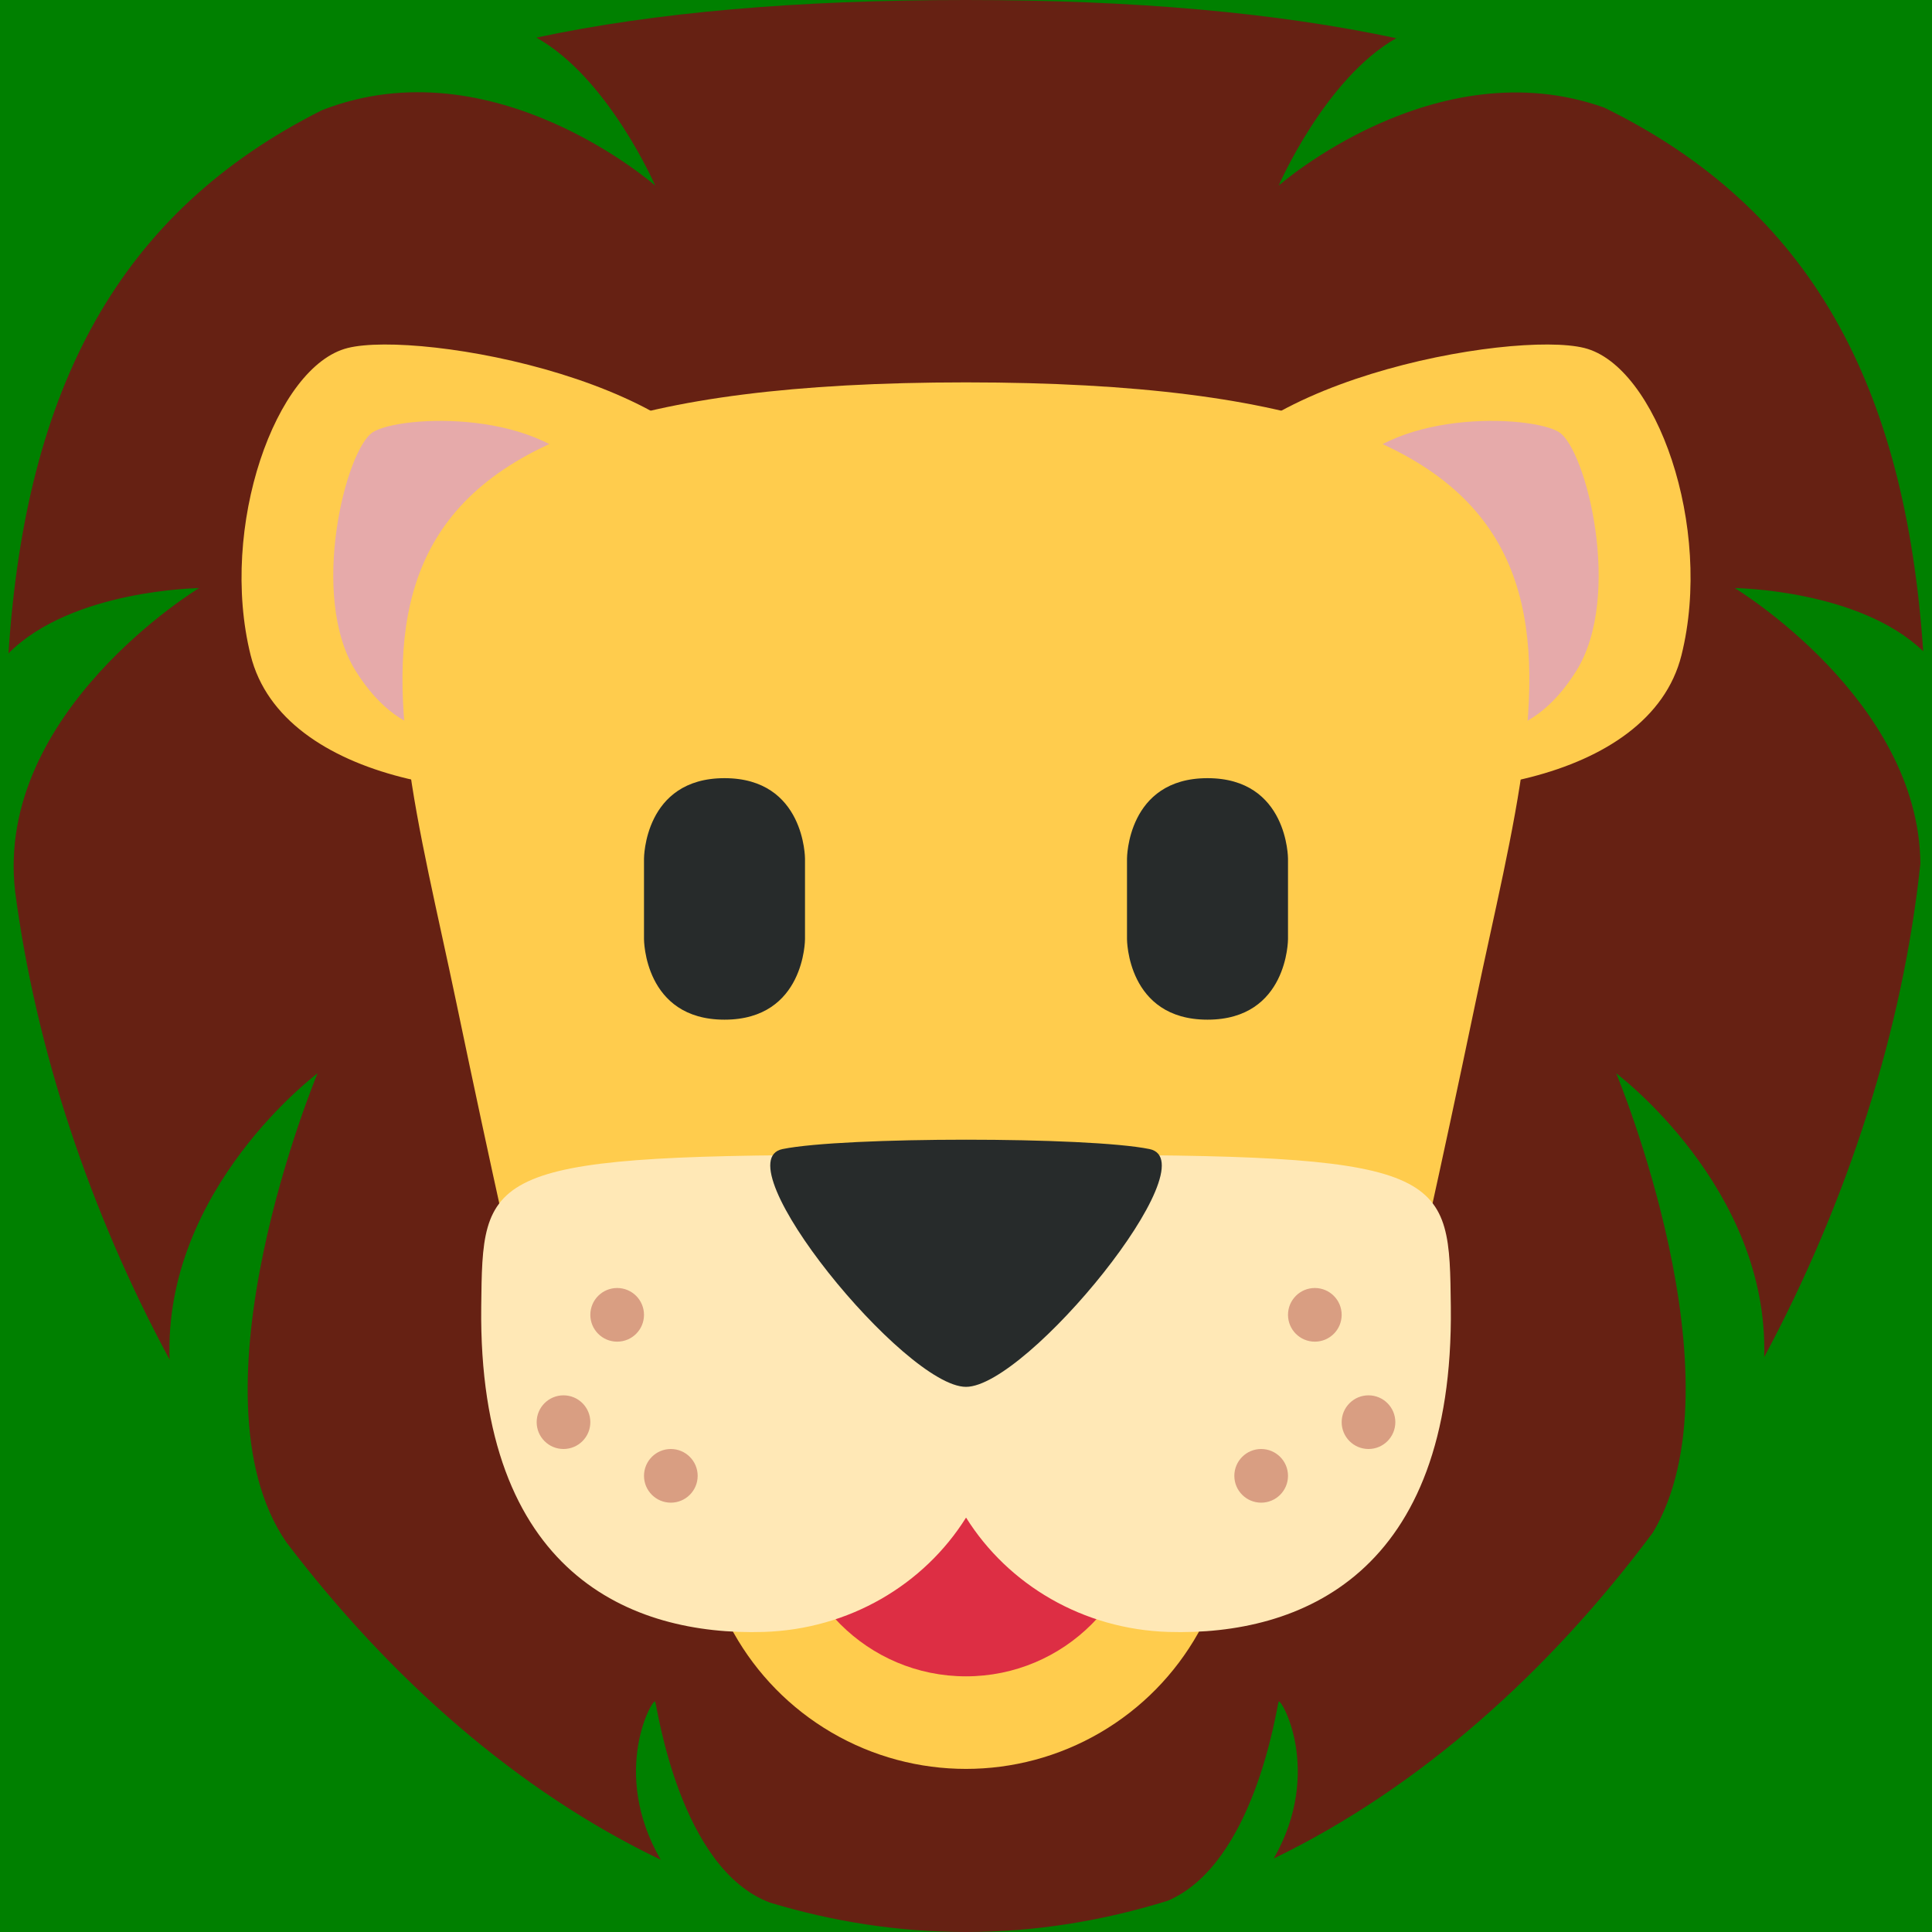
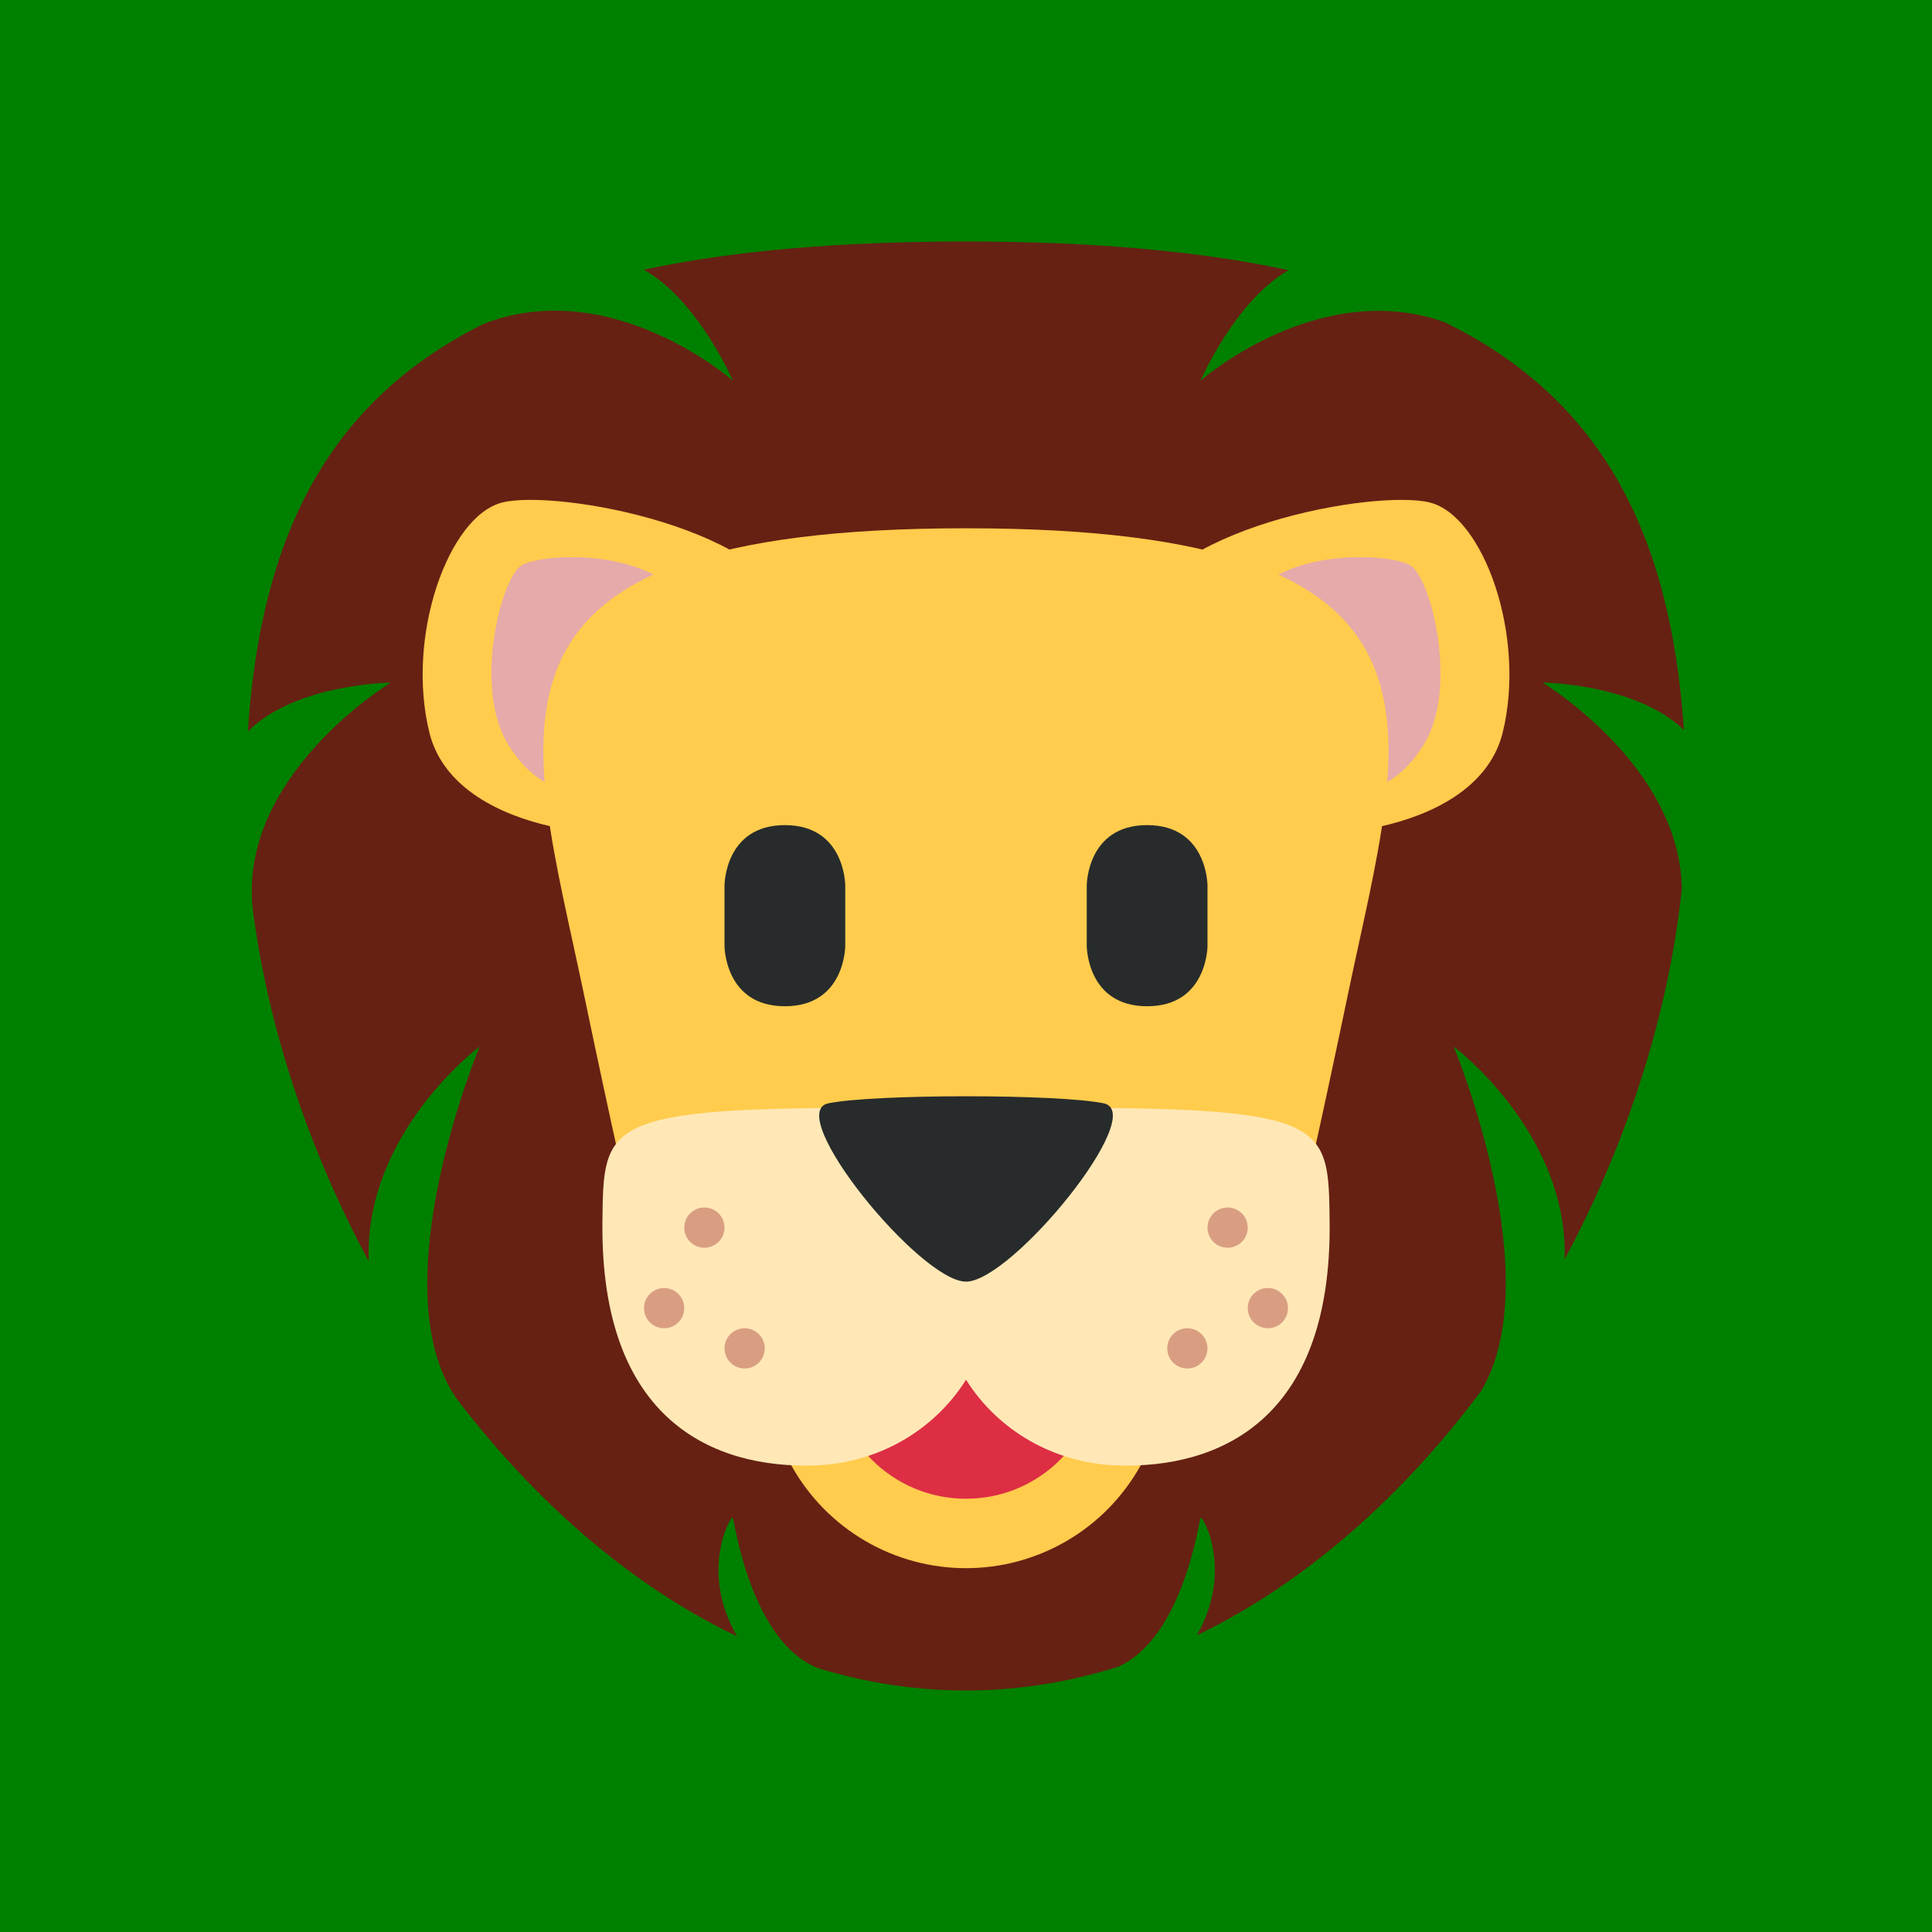
<svg xmlns="http://www.w3.org/2000/svg" width="36" height="36" viewBox="0 0 36 36">
  <rect x="0" y="0" width="36" height="36" fill="#008000" />
-   <path fill="#662113" d="M32.325 10.958s2.315.024 3.511 1.177c-.336-4.971-2.104-8.249-5.944-10.13c-3.141-1.119-6.066 1.453-6.066 1.453s.862-1.99 2.19-2.746C23.789.236 21.146 0 18 0c-3.136 0-5.785.227-8.006.701c1.341.745 2.215 2.758 2.215 2.758S9.194.803 6 2.053C2.221 3.949.481 7.223.158 12.174c1.183-1.19 3.55-1.215 3.55-1.215S-.105 13.267.282 16.614c.387 2.947 1.394 5.967 2.879 8.722C3.039 22.15 5.917 20 5.917 20s-2.492 5.96-.581 8.738c1.935 2.542 4.313 4.641 6.976 5.916c-.955-1.645-.136-3.044-.103-2.945c.042.125.459 3.112 2.137 3.743c1.178.356 2.4.548 3.654.548c1.292 0 2.55-.207 3.761-.583c1.614-.691 2.024-3.585 2.064-3.708c.032-.098.843 1.287-.09 2.921c2.706-1.309 5.118-3.463 7.064-6.073c1.699-2.846-.683-8.557-.683-8.557s2.85 2.13 2.757 5.288c1.556-2.906 2.585-6.104 2.911-9.2c-.035-3.061-3.459-5.13-3.459-5.13" />
-   <path fill="#ffcc4d" d="M13.859 9.495c.596 2.392.16 4.422-2.231 5.017s-6.363.087-6.958-2.304c-.596-2.392.469-5.39 1.81-5.724s6.784.62 7.379 3.011m9.104 18.432a4.964 4.964 0 1 1-9.927-.001a4.964 4.964 0 0 1 9.927.001" />
-   <path fill="#dd2e44" d="M21.309 27.927a3.309 3.309 0 1 1-6.618 0a3.309 3.309 0 0 1 6.618 0" />
-   <path fill="#e6aaaa" d="M11.052 8.997a2.976 2.976 0 0 1-.946 4.1c-1.394.871-2.608.797-3.479-.596s-.186-4.131.324-4.45s3.23-.448 4.101.946" />
-   <path fill="#ffcc4d" d="M22.141 9.495c-.596 2.392-.159 4.422 2.232 5.017s6.363.087 6.959-2.304s-.47-5.39-1.811-5.724c-1.342-.334-6.786.62-7.38 3.011" />
-   <path fill="#e6aaaa" d="M24.948 8.997a2.976 2.976 0 0 0 .945 4.1c1.394.871 2.608.797 3.479-.596s.185-4.131-.324-4.45c-.51-.319-3.229-.448-4.1.946" />
-   <path fill="#ffcc4d" d="M18 7.125h-.002C5.167 7.126 7.125 12.083 8.5 18.667S10.384 27 10.384 27h15.228s.51-1.75 1.885-8.333S30.829 7.126 18 7.125" />
-   <path fill="#272b2b" d="M12 16s0-1.5 1.5-1.5S15 16 15 16v1.5s0 1.5-1.5 1.5s-1.5-1.5-1.5-1.5zm9 0s0-1.5 1.5-1.5S24 16 24 16v1.5s0 1.5-1.5 1.5s-1.5-1.5-1.5-1.5z" />
-   <path fill="#ffe8b6" d="M20.168 21.521c-1.598 0-1.385.848-2.168 2.113c-.783-1.266-.571-2.113-2.168-2.113c-6.865 0-6.837.375-6.865 2.828c-.058 4.986 2.802 6.132 5.257 6.06c1.597-.048 2.994-.88 3.777-2.131c.783 1.251 2.179 2.083 3.776 2.131c2.455.072 5.315-1.073 5.257-6.06c-.029-2.453-.001-2.828-6.866-2.828" />
-   <path fill="#272b2b" d="M14.582 21.411c-1.14.233 2.279 4.431 3.418 4.431s4.559-4.198 3.419-4.431s-5.698-.232-6.837 0" />
-   <circle cx="11.5" cy="24.5" r=".5" fill="#d99e82" />
-   <circle cx="10.5" cy="26.5" r=".5" fill="#d99e82" />
-   <circle cx="12.5" cy="27.5" r=".5" fill="#d99e82" />
-   <circle cx="24.5" cy="24.5" r=".5" fill="#d99e82" />
-   <circle cx="25.5" cy="26.5" r=".5" fill="#d99e82" />
-   <circle cx="23.5" cy="27.5" r=".5" fill="#d99e82" />
+   <g transform="translate(4.5 4.5) scale(0.75)">
+     <path fill="#662113" d="M32.325 10.958s2.315.024 3.511 1.177c-.336-4.971-2.104-8.249-5.944-10.13c-3.141-1.119-6.066 1.453-6.066 1.453s.862-1.99 2.19-2.746C23.789.236 21.146 0 18 0c-3.136 0-5.785.227-8.006.701c1.341.745 2.215 2.758 2.215 2.758S9.194.803 6 2.053C2.221 3.949.481 7.223.158 12.174c1.183-1.19 3.55-1.215 3.55-1.215S-.105 13.267.282 16.614c.387 2.947 1.394 5.967 2.879 8.722C3.039 22.15 5.917 20 5.917 20s-2.492 5.96-.581 8.738c1.935 2.542 4.313 4.641 6.976 5.916c-.955-1.645-.136-3.044-.103-2.945c.042.125.459 3.112 2.137 3.743c1.178.356 2.4.548 3.654.548c1.292 0 2.55-.207 3.761-.583c1.614-.691 2.024-3.585 2.064-3.708c.032-.098.843 1.287-.09 2.921c2.706-1.309 5.118-3.463 7.064-6.073c1.699-2.846-.683-8.557-.683-8.557s2.85 2.13 2.757 5.288c1.556-2.906 2.585-6.104 2.911-9.2c-.035-3.061-3.459-5.13-3.459-5.13" />
+     <path fill="#ffcc4d" d="M13.859 9.495c.596 2.392.16 4.422-2.231 5.017s-6.363.087-6.958-2.304c-.596-2.392.469-5.39 1.81-5.724s6.784.62 7.379 3.011m9.104 18.432a4.964 4.964 0 1 1-9.927-.001a4.964 4.964 0 0 1 9.927.001" />
+     <path fill="#dd2e44" d="M21.309 27.927a3.309 3.309 0 1 1-6.618 0a3.309 3.309 0 0 1 6.618 0" />
+     <path fill="#e6aaaa" d="M11.052 8.997a2.976 2.976 0 0 1-.946 4.1c-1.394.871-2.608.797-3.479-.596s-.186-4.131.324-4.45s3.23-.448 4.101.946" />
+     <path fill="#ffcc4d" d="M22.141 9.495c-.596 2.392-.159 4.422 2.232 5.017s6.363.087 6.959-2.304s-.47-5.39-1.811-5.724c-1.342-.334-6.786.62-7.38 3.011" />
+     <path fill="#e6aaaa" d="M24.948 8.997a2.976 2.976 0 0 0 .945 4.1c1.394.871 2.608.797 3.479-.596s.185-4.131-.324-4.45c-.51-.319-3.229-.448-4.1.946" />
+     <path fill="#ffcc4d" d="M18 7.125h-.002C5.167 7.126 7.125 12.083 8.5 18.667S10.384 27 10.384 27h15.228s.51-1.75 1.885-8.333S30.829 7.126 18 7.125" />
+     <path fill="#272b2b" d="M12 16s0-1.5 1.5-1.5S15 16 15 16v1.5s0 1.5-1.5 1.5s-1.5-1.5-1.5-1.5zm9 0s0-1.5 1.5-1.5S24 16 24 16v1.5s0 1.5-1.5 1.5s-1.5-1.5-1.5-1.5z" />
+     <path fill="#ffe8b6" d="M20.168 21.521c-1.598 0-1.385.848-2.168 2.113c-.783-1.266-.571-2.113-2.168-2.113c-6.865 0-6.837.375-6.865 2.828c-.058 4.986 2.802 6.132 5.257 6.06c1.597-.048 2.994-.88 3.777-2.131c.783 1.251 2.179 2.083 3.776 2.131c2.455.072 5.315-1.073 5.257-6.06c-.029-2.453-.001-2.828-6.866-2.828" />
+     <path fill="#272b2b" d="M14.582 21.411c-1.14.233 2.279 4.431 3.418 4.431s4.559-4.198 3.419-4.431s-5.698-.232-6.837 0" />
+     <circle cx="11.5" cy="24.5" r=".5" fill="#d99e82" />
+     <circle cx="10.5" cy="26.5" r=".5" fill="#d99e82" />
+     <circle cx="12.5" cy="27.5" r=".5" fill="#d99e82" />
+     <circle cx="24.5" cy="24.5" r=".5" fill="#d99e82" />
+     <circle cx="25.5" cy="26.5" r=".5" fill="#d99e82" />
+     <circle cx="23.5" cy="27.5" r=".5" fill="#d99e82" />
+   </g>
</svg>
